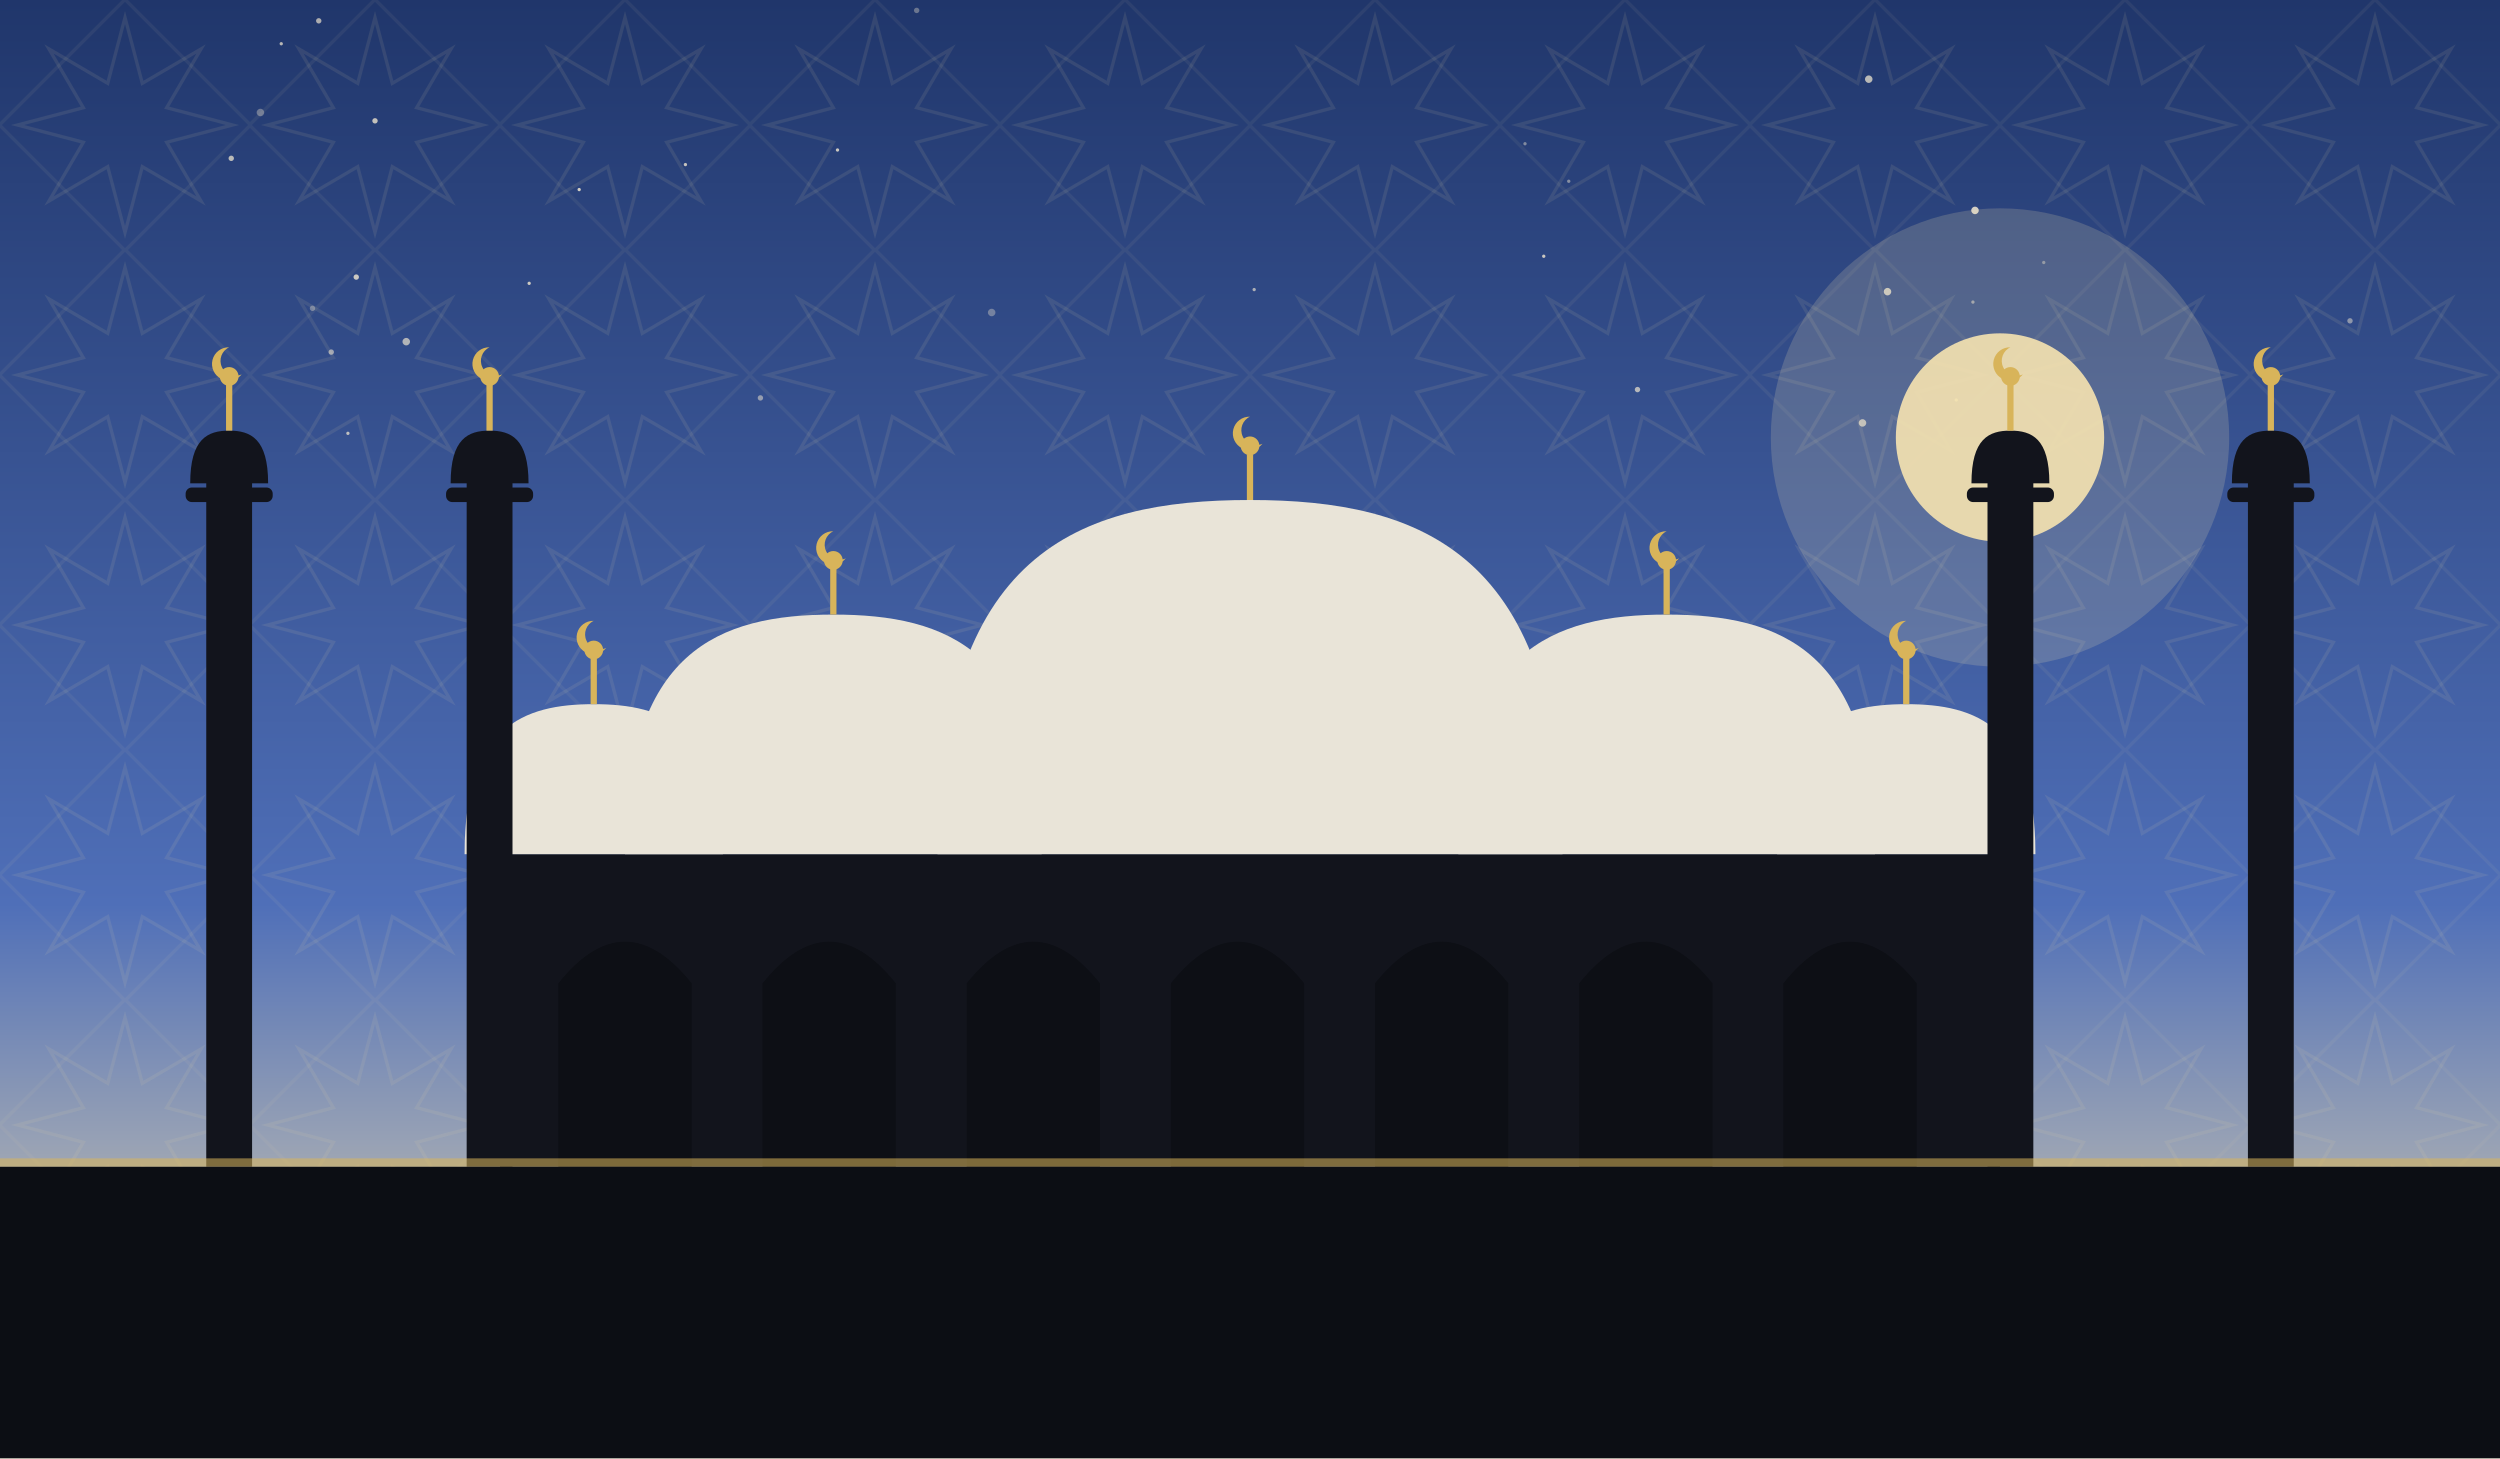
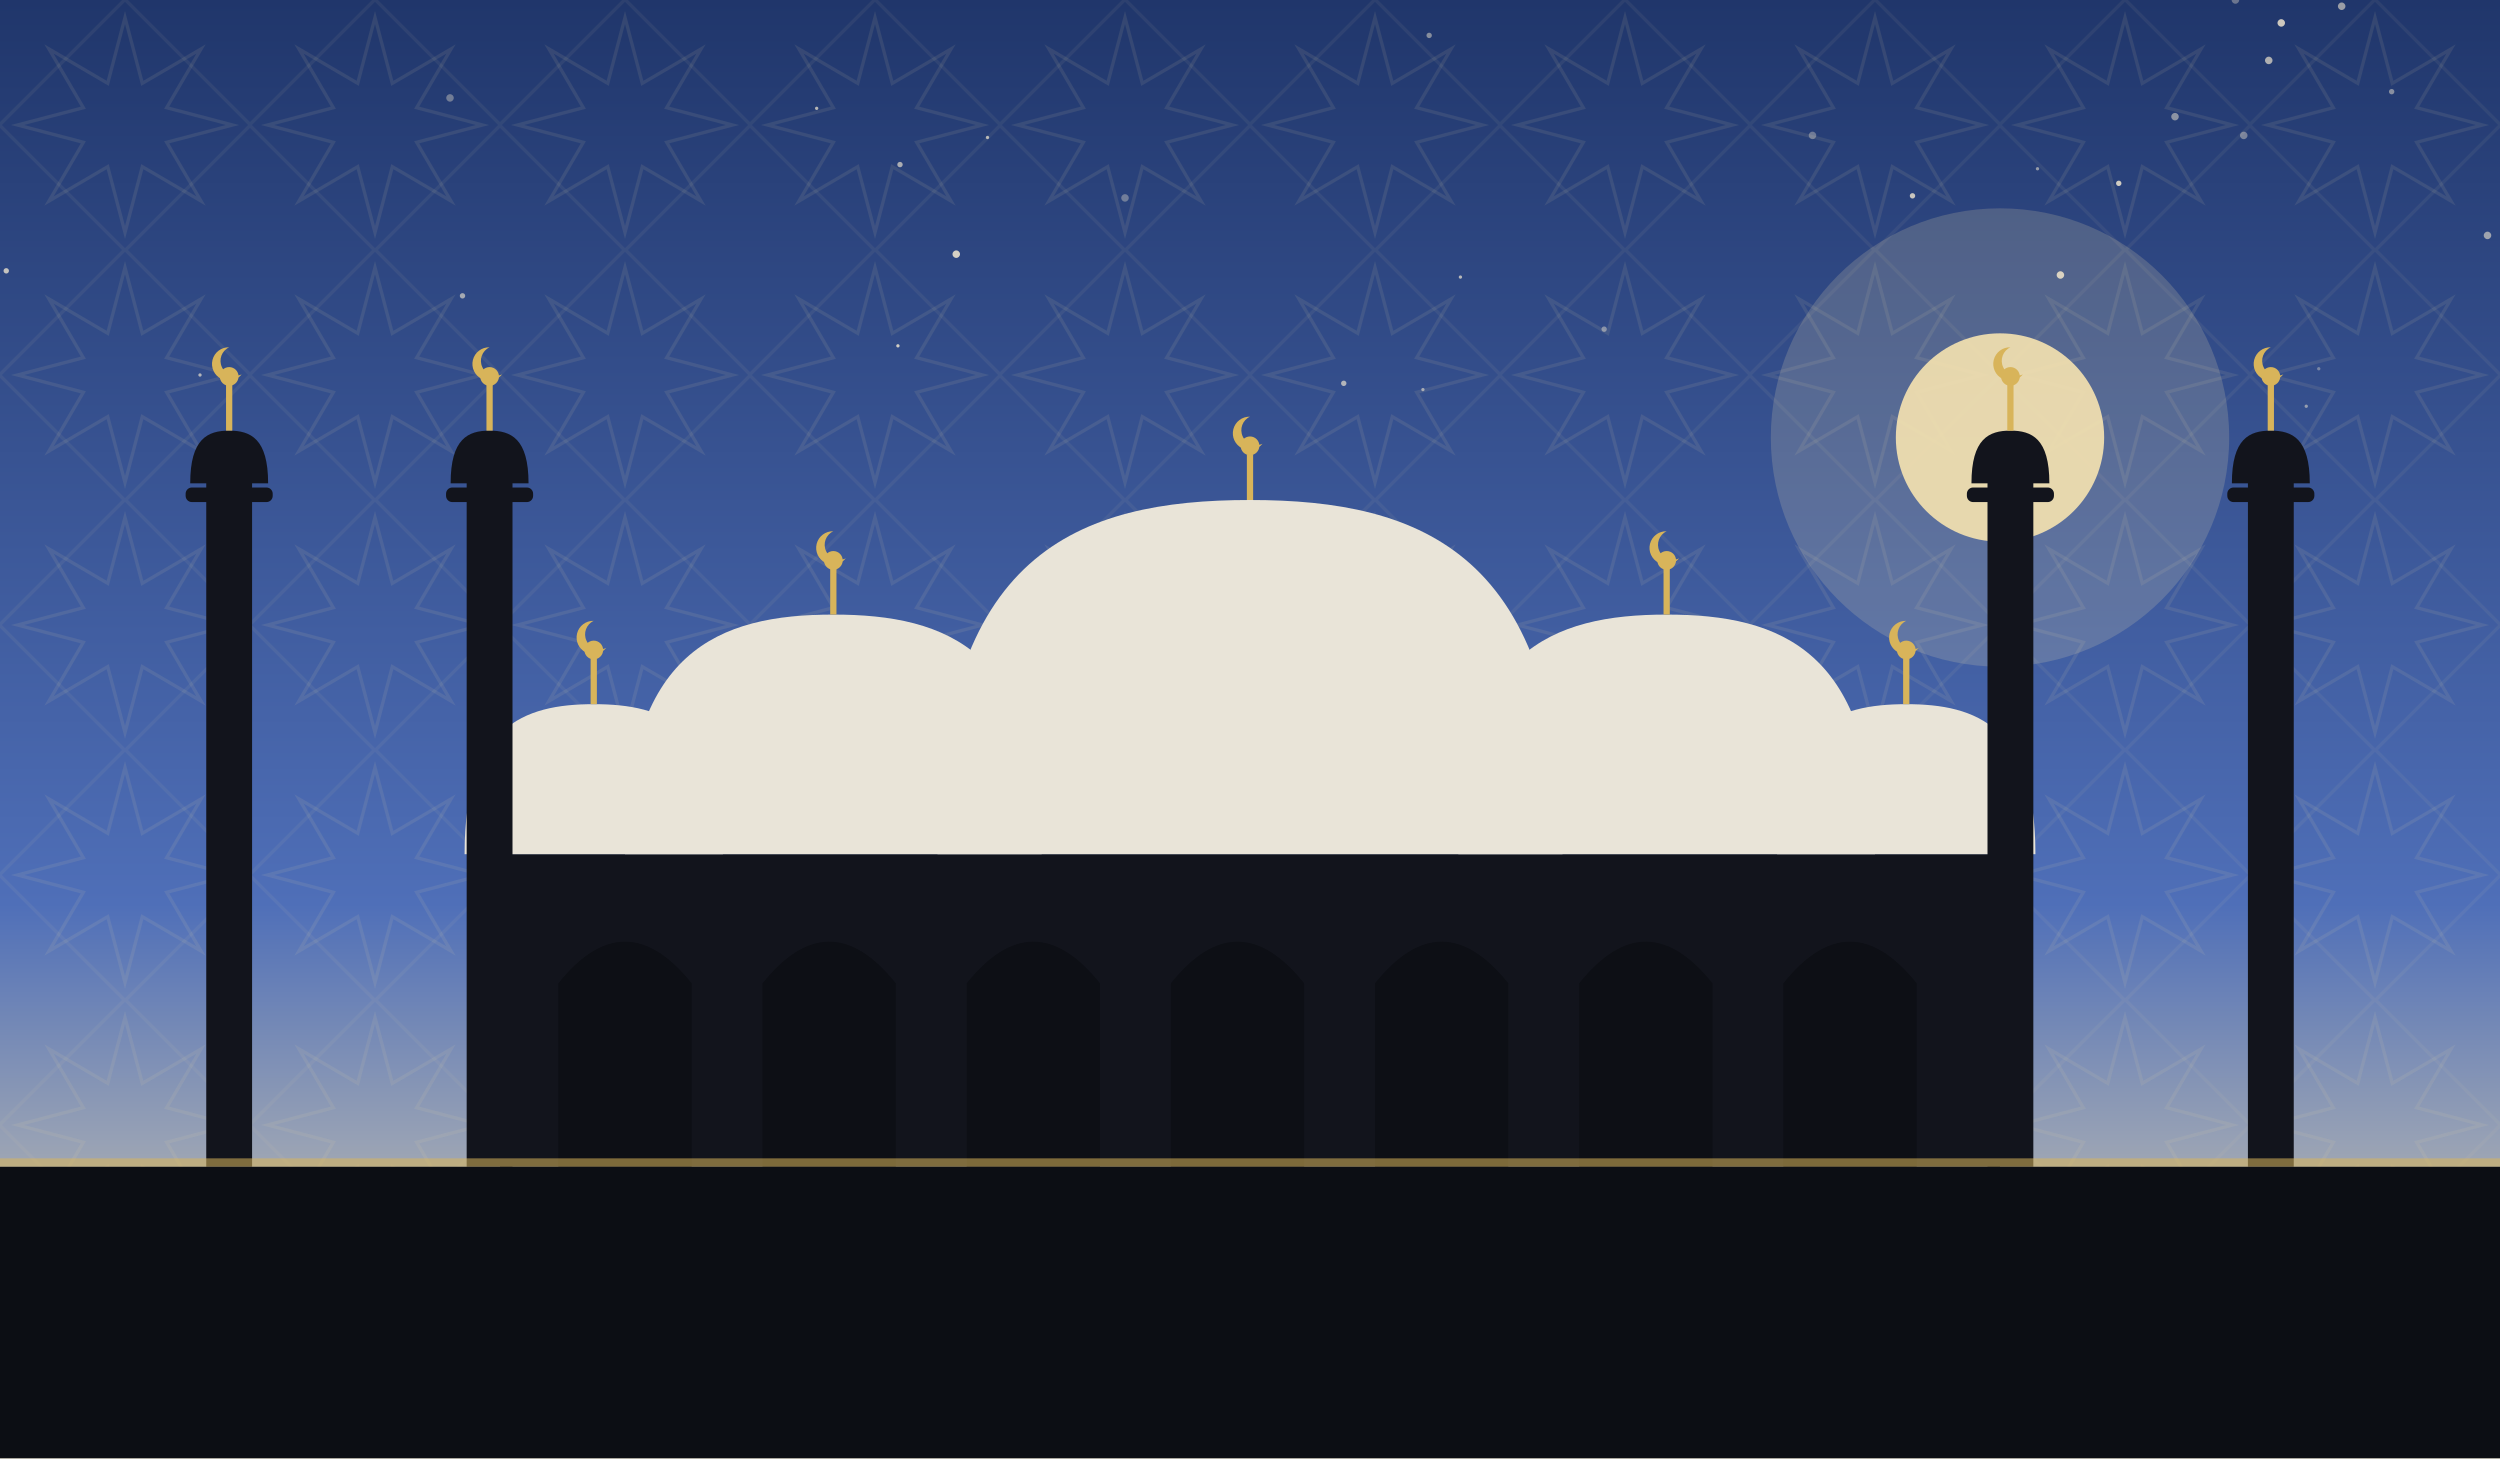
<svg xmlns="http://www.w3.org/2000/svg" viewBox="0 0 1200 700" role="img">
  <defs>
    <linearGradient id="sky" x1="0" y1="0" x2="0" y2="1">
      <stop offset="0" stop-color="#20366b" />
      <stop offset="0.62" stop-color="#4f6fb8" />
      <stop offset="1" stop-color="#f6e3b0" />
    </linearGradient>
    <pattern id="g1" width="120" height="120" patternUnits="userSpaceOnUse">
      <polygon points="111.6,60.0 80.0,68.3 96.5,96.5 68.3,80.0 60.0,111.6 51.7,80.0 23.5,96.5 40.0,68.3 8.4,60.0 40.0,51.7 23.5,23.5 51.7,40.0 60.0,8.4 68.3,40.0 96.5,23.5 80.0,51.7" fill="none" stroke="#e8d9a8" stroke-width="1.6" opacity="0.1" />
      <rect x="17.4" y="17.4" width="85.2" height="85.2" fill="none" stroke="#e8d9a8" stroke-width="1.6" opacity="0.07" transform="rotate(45 60.0 60.0)" />
    </pattern>
  </defs>
  <rect width="1200" height="700" fill="url(#sky)" />
  <rect width="1200" height="700" fill="url(#g1)" />
-   <circle cx="329" cy="79" r="0.8" fill="#f7ecd2" opacity="0.76" />
-   <circle cx="195" cy="164" r="1.8" fill="#f7ecd2" opacity="0.65" />
-   <circle cx="150" cy="148" r="1.3" fill="#f7ecd2" opacity="0.35" />
-   <circle cx="602" cy="139" r="0.8" fill="#f7ecd2" opacity="0.63" />
-   <circle cx="135" cy="21" r="0.8" fill="#f7ecd2" opacity="0.70" />
-   <circle cx="981" cy="126" r="0.8" fill="#f7ecd2" opacity="0.41" />
-   <circle cx="476" cy="150" r="1.8" fill="#f7ecd2" opacity="0.35" />
-   <circle cx="948" cy="101" r="1.8" fill="#f7ecd2" opacity="0.83" />
-   <circle cx="741" cy="123" r="0.8" fill="#f7ecd2" opacity="0.78" />
-   <circle cx="167" cy="208" r="0.8" fill="#f7ecd2" opacity="0.71" />
-   <circle cx="402" cy="72" r="0.8" fill="#f7ecd2" opacity="0.79" />
-   <circle cx="894" cy="203" r="1.8" fill="#f7ecd2" opacity="0.67" />
-   <circle cx="947" cy="145" r="0.8" fill="#f7ecd2" opacity="0.50" />
-   <circle cx="153" cy="10" r="1.3" fill="#f7ecd2" opacity="0.65" />
-   <circle cx="1128" cy="154" r="1.3" fill="#f7ecd2" opacity="0.47" />
-   <circle cx="440" cy="5" r="1.3" fill="#f7ecd2" opacity="0.35" />
-   <circle cx="753" cy="87" r="0.8" fill="#f7ecd2" opacity="0.46" />
-   <circle cx="939" cy="192" r="0.8" fill="#f7ecd2" opacity="0.73" />
-   <circle cx="254" cy="136" r="0.8" fill="#f7ecd2" opacity="0.79" />
-   <circle cx="786" cy="187" r="1.3" fill="#f7ecd2" opacity="0.67" />
-   <circle cx="159" cy="169" r="1.3" fill="#f7ecd2" opacity="0.56" />
-   <circle cx="125" cy="54" r="1.8" fill="#f7ecd2" opacity="0.35" />
-   <circle cx="180" cy="58" r="1.3" fill="#f7ecd2" opacity="0.75" />
-   <circle cx="732" cy="69" r="0.8" fill="#f7ecd2" opacity="0.43" />
-   <circle cx="365" cy="191" r="1.3" fill="#f7ecd2" opacity="0.50" />
-   <circle cx="111" cy="76" r="1.3" fill="#f7ecd2" opacity="0.71" />
-   <circle cx="906" cy="140" r="1.8" fill="#f7ecd2" opacity="0.75" />
-   <circle cx="278" cy="91" r="0.8" fill="#f7ecd2" opacity="0.83" />
-   <circle cx="171" cy="133" r="1.3" fill="#f7ecd2" opacity="0.78" />
-   <circle cx="897" cy="38" r="1.8" fill="#f7ecd2" opacity="0.71" />
+   <circle cx="392" cy="52" r="0.8" fill="#f7ecd2" opacity="0.69" />
+   <circle cx="1194" cy="113" r="1.8" fill="#f7ecd2" opacity="0.57" />
+   <circle cx="1077" cy="65" r="1.8" fill="#f7ecd2" opacity="0.40" />
+   <circle cx="1073" cy="0" r="1.8" fill="#f7ecd2" opacity="0.35" />
+   <circle cx="918" cy="94" r="1.3" fill="#f7ecd2" opacity="0.77" />
+   <circle cx="540" cy="95" r="1.8" fill="#f7ecd2" opacity="0.35" />
+   <circle cx="683" cy="187" r="0.8" fill="#f7ecd2" opacity="0.56" />
+   <circle cx="459" cy="122" r="1.8" fill="#f7ecd2" opacity="0.83" />
+   <circle cx="1044" cy="56" r="1.8" fill="#f7ecd2" opacity="0.49" />
+   <circle cx="686" cy="17" r="1.3" fill="#f7ecd2" opacity="0.47" />
+   <circle cx="1089" cy="29" r="1.8" fill="#f7ecd2" opacity="0.66" />
+   <circle cx="645" cy="184" r="1.3" fill="#f7ecd2" opacity="0.65" />
+   <circle cx="770" cy="158" r="1.3" fill="#f7ecd2" opacity="0.45" />
+   <circle cx="432" cy="79" r="1.3" fill="#f7ecd2" opacity="0.63" />
+   <circle cx="1095" cy="11" r="1.8" fill="#f7ecd2" opacity="0.80" />
+   <circle cx="431" cy="166" r="0.8" fill="#f7ecd2" opacity="0.81" />
+   <circle cx="96" cy="180" r="0.8" fill="#f7ecd2" opacity="0.65" />
+   <circle cx="978" cy="81" r="0.8" fill="#f7ecd2" opacity="0.53" />
+   <circle cx="701" cy="133" r="0.8" fill="#f7ecd2" opacity="0.68" />
+   <circle cx="1017" cy="88" r="1.3" fill="#f7ecd2" opacity="0.81" />
+   <circle cx="222" cy="142" r="1.3" fill="#f7ecd2" opacity="0.59" />
+   <circle cx="1124" cy="3" r="1.8" fill="#f7ecd2" opacity="0.57" />
+   <circle cx="1107" cy="195" r="0.8" fill="#f7ecd2" opacity="0.50" />
+   <circle cx="3" cy="130" r="1.3" fill="#f7ecd2" opacity="0.75" />
+   <circle cx="1148" cy="44" r="1.3" fill="#f7ecd2" opacity="0.47" />
+   <circle cx="870" cy="65" r="1.8" fill="#f7ecd2" opacity="0.35" />
+   <circle cx="1113" cy="177" r="0.8" fill="#f7ecd2" opacity="0.36" />
+   <circle cx="989" cy="132" r="1.8" fill="#f7ecd2" opacity="0.83" />
+   <circle cx="474" cy="66" r="0.8" fill="#f7ecd2" opacity="0.69" />
+   <circle cx="216" cy="47" r="1.8" fill="#f7ecd2" opacity="0.37" />
  <circle cx="960" cy="210" r="110" fill="#f6e3b0" opacity="0.18" />
  <circle cx="960" cy="210" r="50" fill="#f6e3b0" opacity="0.9" />
  <rect x="240" y="410" width="720" height="150" fill="#12141c" />
  <path d="M 268 560 L 268 472 Q 300 432 332 472 L 332 560 Z" fill="#0c0e14" opacity="0.9" />
  <path d="M 366 560 L 366 472 Q 398 432 430 472 L 430 560 Z" fill="#0c0e14" opacity="0.9" />
  <path d="M 464 560 L 464 472 Q 496 432 528 472 L 528 560 Z" fill="#0c0e14" opacity="0.9" />
  <path d="M 562 560 L 562 472 Q 594 432 626 472 L 626 560 Z" fill="#0c0e14" opacity="0.9" />
  <path d="M 660 560 L 660 472 Q 692 432 724 472 L 724 560 Z" fill="#0c0e14" opacity="0.9" />
  <path d="M 758 560 L 758 472 Q 790 432 822 472 L 822 560 Z" fill="#0c0e14" opacity="0.9" />
  <path d="M 856 560 L 856 472 Q 888 432 920 472 L 920 560 Z" fill="#0c0e14" opacity="0.9" />
  <path d="M 450 410 C 450 265.5, 517.5 240, 600 240 C 682.5 240, 750 265.5, 750 410 Z" fill="#e9e4d8" />
  <line x1="600" y1="240" x2="600" y2="218" stroke="#d8b45a" stroke-width="3" />
  <circle cx="600" cy="214" r="4.5" fill="#d8b45a" />
  <path d="M 600 200 a 8 8 0 1 0 6 13 a 6.4 6.4 0 1 1 -6 -13 Z" fill="#d8b45a" />
  <path d="M 300 410 C 300 312.25, 345.0 295, 400 295 C 455.0 295, 500 312.25, 500 410 Z" fill="#e9e4d8" />
  <line x1="400" y1="295" x2="400" y2="273" stroke="#d8b45a" stroke-width="3" />
  <circle cx="400" cy="269" r="4.5" fill="#d8b45a" />
  <path d="M 400 255 a 8 8 0 1 0 6 13 a 6.4 6.4 0 1 1 -6 -13 Z" fill="#d8b45a" />
  <path d="M 700 410 C 700 312.25, 745.0 295, 800 295 C 855.0 295, 900 312.25, 900 410 Z" fill="#e9e4d8" />
  <line x1="800" y1="295" x2="800" y2="273" stroke="#d8b45a" stroke-width="3" />
  <circle cx="800" cy="269" r="4.5" fill="#d8b45a" />
  <path d="M 800 255 a 8 8 0 1 0 6 13 a 6.4 6.4 0 1 1 -6 -13 Z" fill="#d8b45a" />
  <path d="M 223 410 C 223 348.8, 250.9 338, 285 338 C 319.1 338, 347 348.8, 347 410 Z" fill="#e9e4d8" />
  <line x1="285" y1="338" x2="285" y2="316" stroke="#d8b45a" stroke-width="3" />
  <circle cx="285" cy="312" r="4.5" fill="#d8b45a" />
  <path d="M 285 298 a 8 8 0 1 0 6 13 a 6.4 6.4 0 1 1 -6 -13 Z" fill="#d8b45a" />
  <path d="M 853 410 C 853 348.8, 880.9 338, 915 338 C 949.1 338, 977 348.8, 977 410 Z" fill="#e9e4d8" />
  <line x1="915" y1="338" x2="915" y2="316" stroke="#d8b45a" stroke-width="3" />
  <circle cx="915" cy="312" r="4.5" fill="#d8b45a" />
  <path d="M 915 298 a 8 8 0 1 0 6 13 a 6.4 6.4 0 1 1 -6 -13 Z" fill="#d8b45a" />
  <rect x="99.0" y="230" width="22" height="330" fill="#12141c" />
  <rect x="89.1" y="234" width="41.8" height="7" rx="3" fill="#12141c" />
  <path d="M 91.3 232 C 91.3 210.495, 99.715 206.7, 110 206.7 C 120.285 206.7, 128.7 210.495, 128.7 232 Z" fill="#12141c" />
  <line x1="110" y1="206.7" x2="110" y2="184.7" stroke="#d8b45a" stroke-width="3" />
  <circle cx="110" cy="180.7" r="4.5" fill="#d8b45a" />
  <path d="M 110 166.7 a 8 8 0 1 0 6 13 a 6.4 6.4 0 1 1 -6 -13 Z" fill="#d8b45a" />
  <rect x="224.0" y="230" width="22" height="330" fill="#12141c" />
  <rect x="214.1" y="234" width="41.8" height="7" rx="3" fill="#12141c" />
  <path d="M 216.3 232 C 216.3 210.495, 224.715 206.7, 235 206.7 C 245.285 206.7, 253.7 210.495, 253.7 232 Z" fill="#12141c" />
  <line x1="235" y1="206.7" x2="235" y2="184.7" stroke="#d8b45a" stroke-width="3" />
  <circle cx="235" cy="180.7" r="4.5" fill="#d8b45a" />
  <path d="M 235 166.7 a 8 8 0 1 0 6 13 a 6.4 6.4 0 1 1 -6 -13 Z" fill="#d8b45a" />
  <rect x="954.0" y="230" width="22" height="330" fill="#12141c" />
  <rect x="944.1" y="234" width="41.8" height="7" rx="3" fill="#12141c" />
  <path d="M 946.3 232 C 946.3 210.495, 954.715 206.7, 965 206.7 C 975.285 206.7, 983.7 210.495, 983.7 232 Z" fill="#12141c" />
  <line x1="965" y1="206.7" x2="965" y2="184.7" stroke="#d8b45a" stroke-width="3" />
  <circle cx="965" cy="180.7" r="4.5" fill="#d8b45a" />
  <path d="M 965 166.7 a 8 8 0 1 0 6 13 a 6.4 6.4 0 1 1 -6 -13 Z" fill="#d8b45a" />
  <rect x="1079.0" y="230" width="22" height="330" fill="#12141c" />
  <rect x="1069.1" y="234" width="41.8" height="7" rx="3" fill="#12141c" />
  <path d="M 1071.3 232 C 1071.3 210.495, 1079.715 206.7, 1090 206.7 C 1100.285 206.7, 1108.7 210.495, 1108.7 232 Z" fill="#12141c" />
  <line x1="1090" y1="206.7" x2="1090" y2="184.7" stroke="#d8b45a" stroke-width="3" />
  <circle cx="1090" cy="180.7" r="4.5" fill="#d8b45a" />
  <path d="M 1090 166.7 a 8 8 0 1 0 6 13 a 6.4 6.4 0 1 1 -6 -13 Z" fill="#d8b45a" />
  <rect x="0" y="560" width="1200" height="140" fill="#0c0e14" />
  <rect x="0" y="556" width="1200" height="4" fill="#d8b45a" opacity="0.55" />
</svg>
